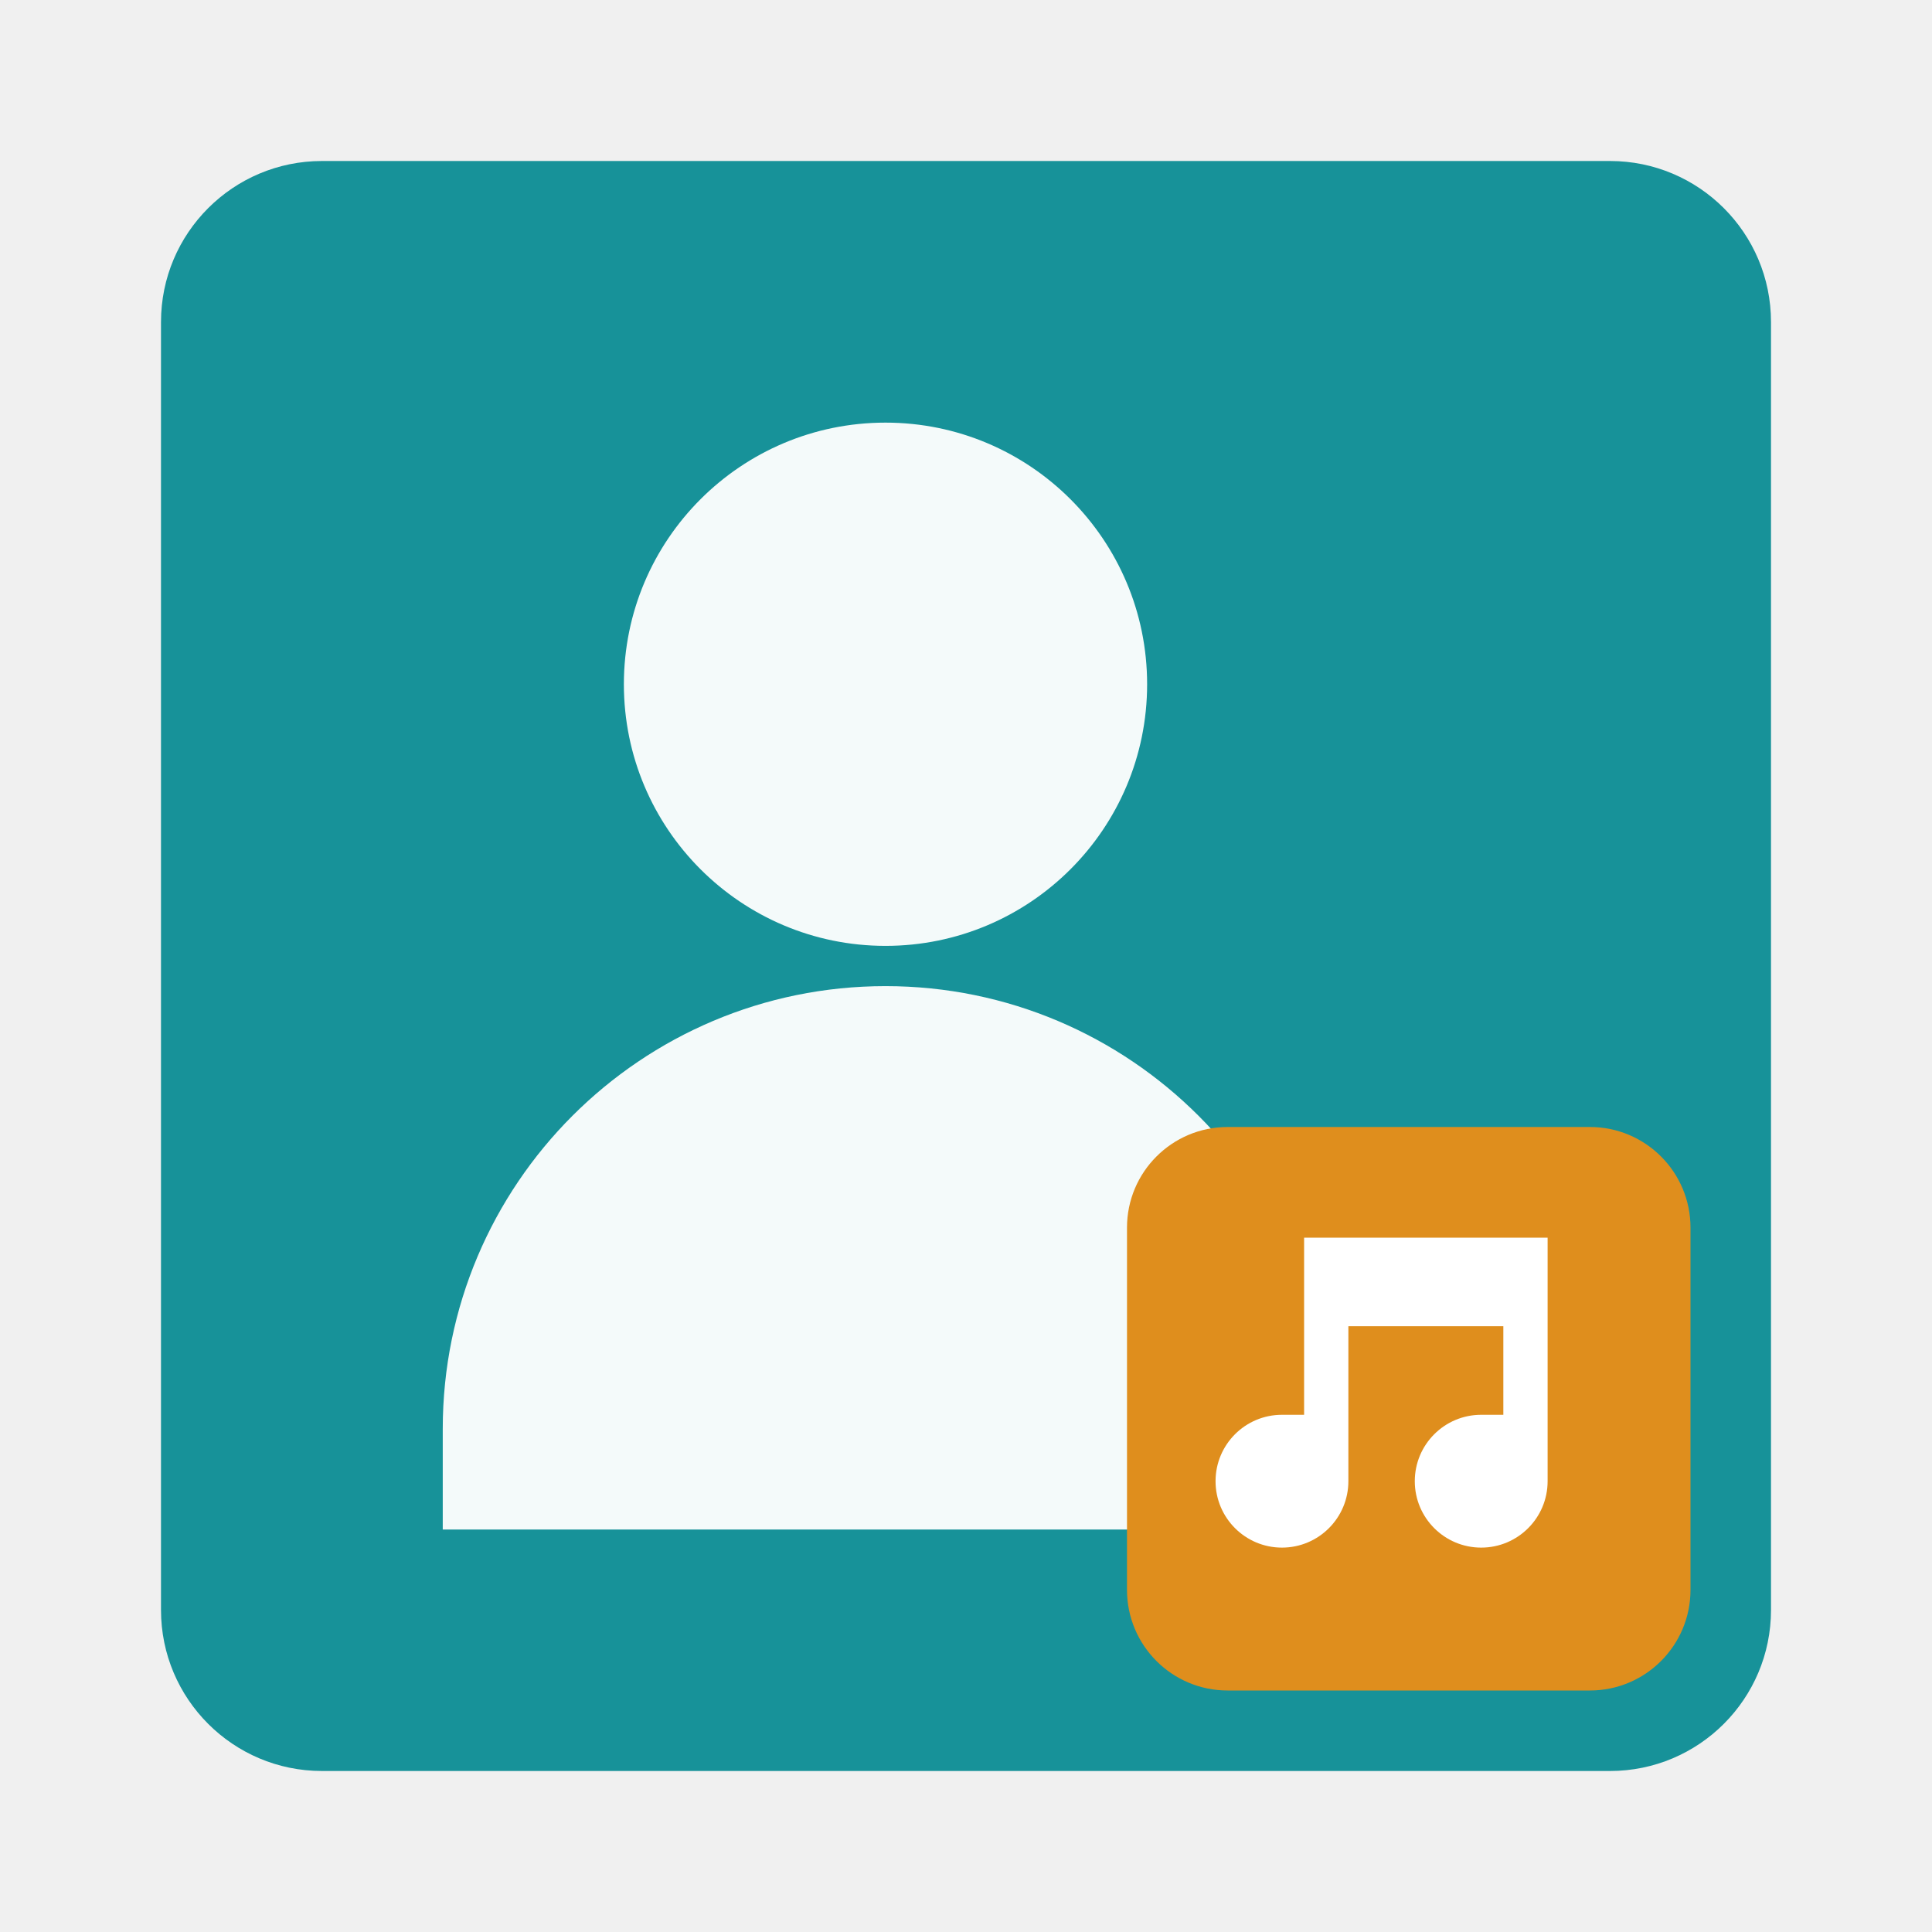
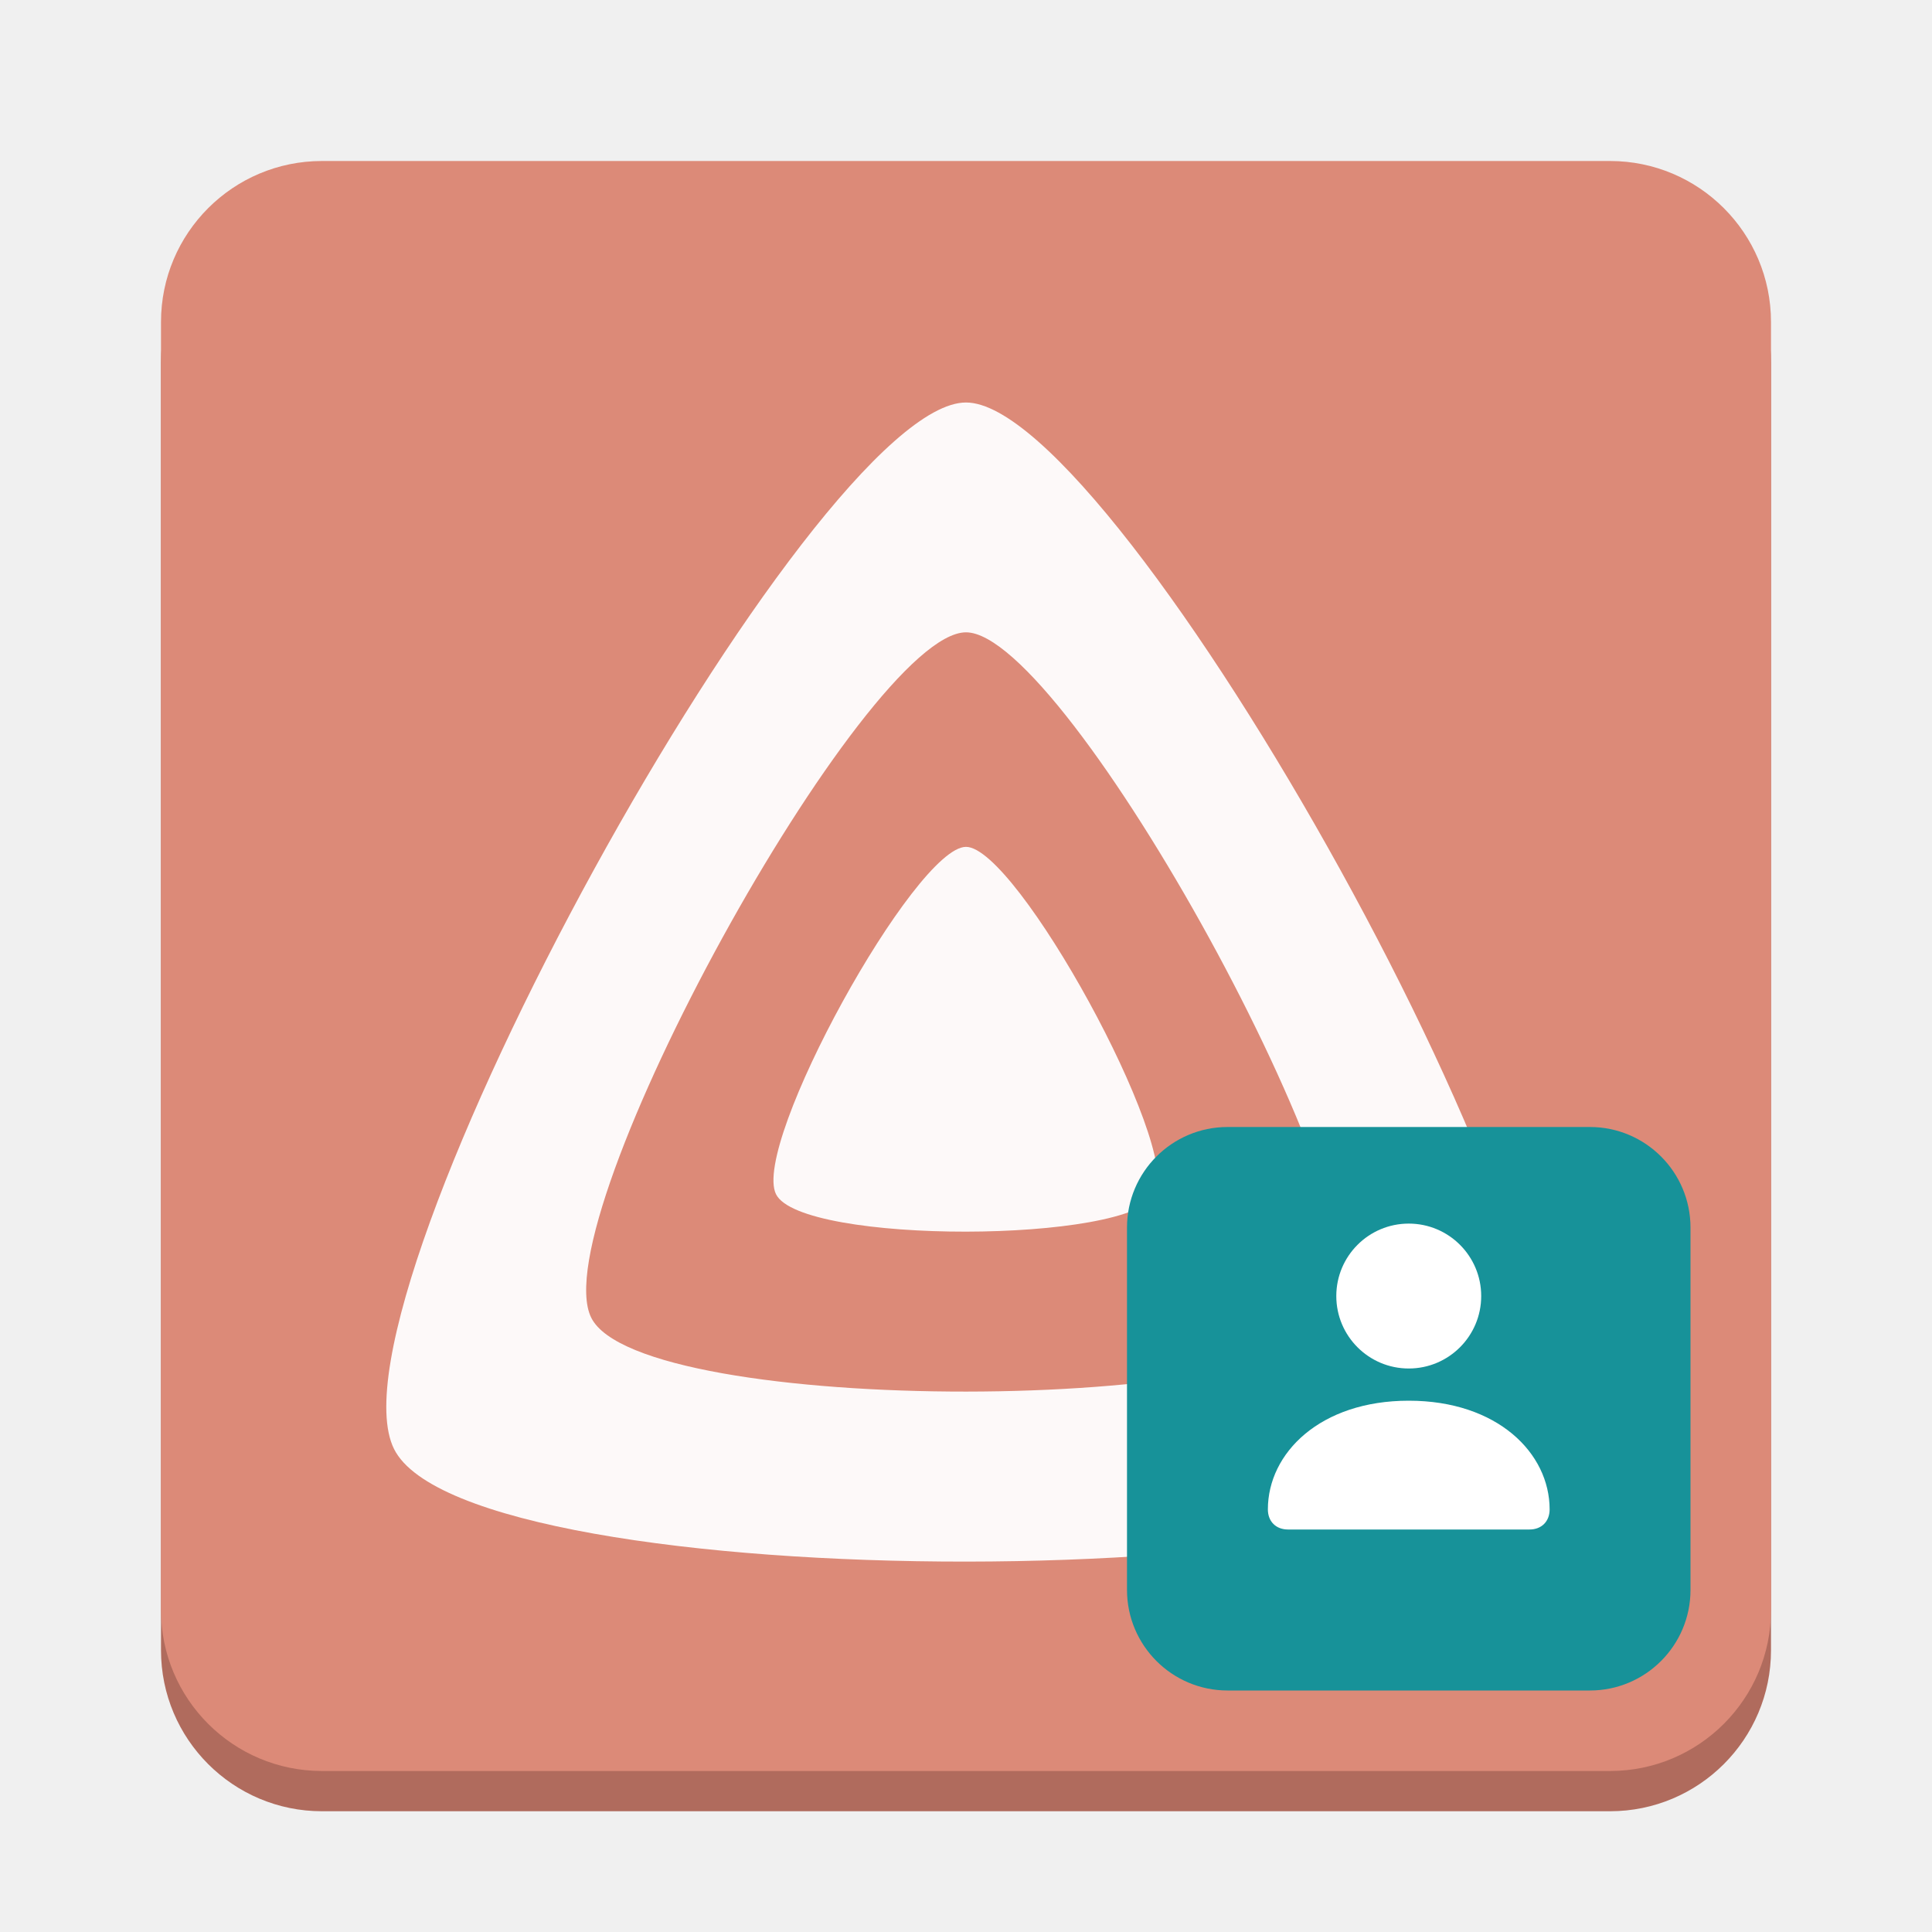
<svg xmlns="http://www.w3.org/2000/svg" width="48" height="48" viewBox="0 0 48 48">
-   <rect width="40" height="40" x="4" y="4" rx="4" fill="#179299" />
-   <circle cx="22" cy="17" r="6.5" fill="#ffffff" opacity="0.95" />
-   <path fill="#ffffff" opacity="0.95" d="M11 35.5c0-6.075 4.925-11 11-11s11 4.925 11 11V38H11v-2.5z" />
-   <rect width="14" height="14" x="28" y="28" rx="2.5" fill="#df8e1d" />
-   <path fill="#ffffff" transform="translate(30.2,30.2) scale(0.55)" d="M15 1H4V9H3C1.343 9 0 10.343 0 12C0 13.657 1.343 15 3 15C4.657 15 6 13.657 6 12V5H13V9H12C10.343 9 9 10.343 9 12C9 13.657 10.343 15 12 15C13.657 15 15 13.657 15 12V1Z" />
+   <defs>
+     <style>
+       .base { fill: #dc8a78; }
+       .base-shadow { fill: #b06b5d; }
+       .symbol { fill: #ffffff; }
+       .badge-bg { fill: #179299; }
+       .badge-symbol { fill: #ffffff; }
+     </style>
+   </defs>
+   <rect class="base-shadow" width="40" height="40" x="4" y="5" rx="4" />
+   <rect class="base" width="40" height="40" x="4" y="4" rx="4" />
+   <path class="symbol" opacity="0.95" d="M 24 10 C 20.19 10 7.92 32.24 9.79 36 C 11.66 39.75 36.36 39.71 38.21 36 C 40.25 32.29 27.81 10 24 10 Z M 33.31 32.74 C 32.1 35.17 15.92 35.2 14.69 32.74 C 13.46 30.28 21.5 15.71 24 15.71 C 26.5 15.71 34.52 30.31 33.31 32.74 Z M 24 21.04 C 22.74 21.04 18.66 28.42 19.28 29.67 C 19.9 30.92 28.1 30.9 28.71 29.67 C 29.32 28.44 25.26 21.04 24 21.04 Z" />
+   <g id="person-tag">
+     <rect class="badge-bg" width="14" height="14" x="28" y="28" rx="2.5" />
+     <circle class="badge-symbol" cx="35" cy="32.2" r="1.8" />
+     <path class="badge-symbol" d="M 35 34.8 C 32.8 34.8 31.5 36.1 31.5 37.5 C 31.5 37.8 31.7 38 32 38 H 38 C 38.3 38 38.5 37.8 38.5 37.5 C 38.5 36.1 37.2 34.8 35 34.8 Z" />
+   </g>
</svg>
